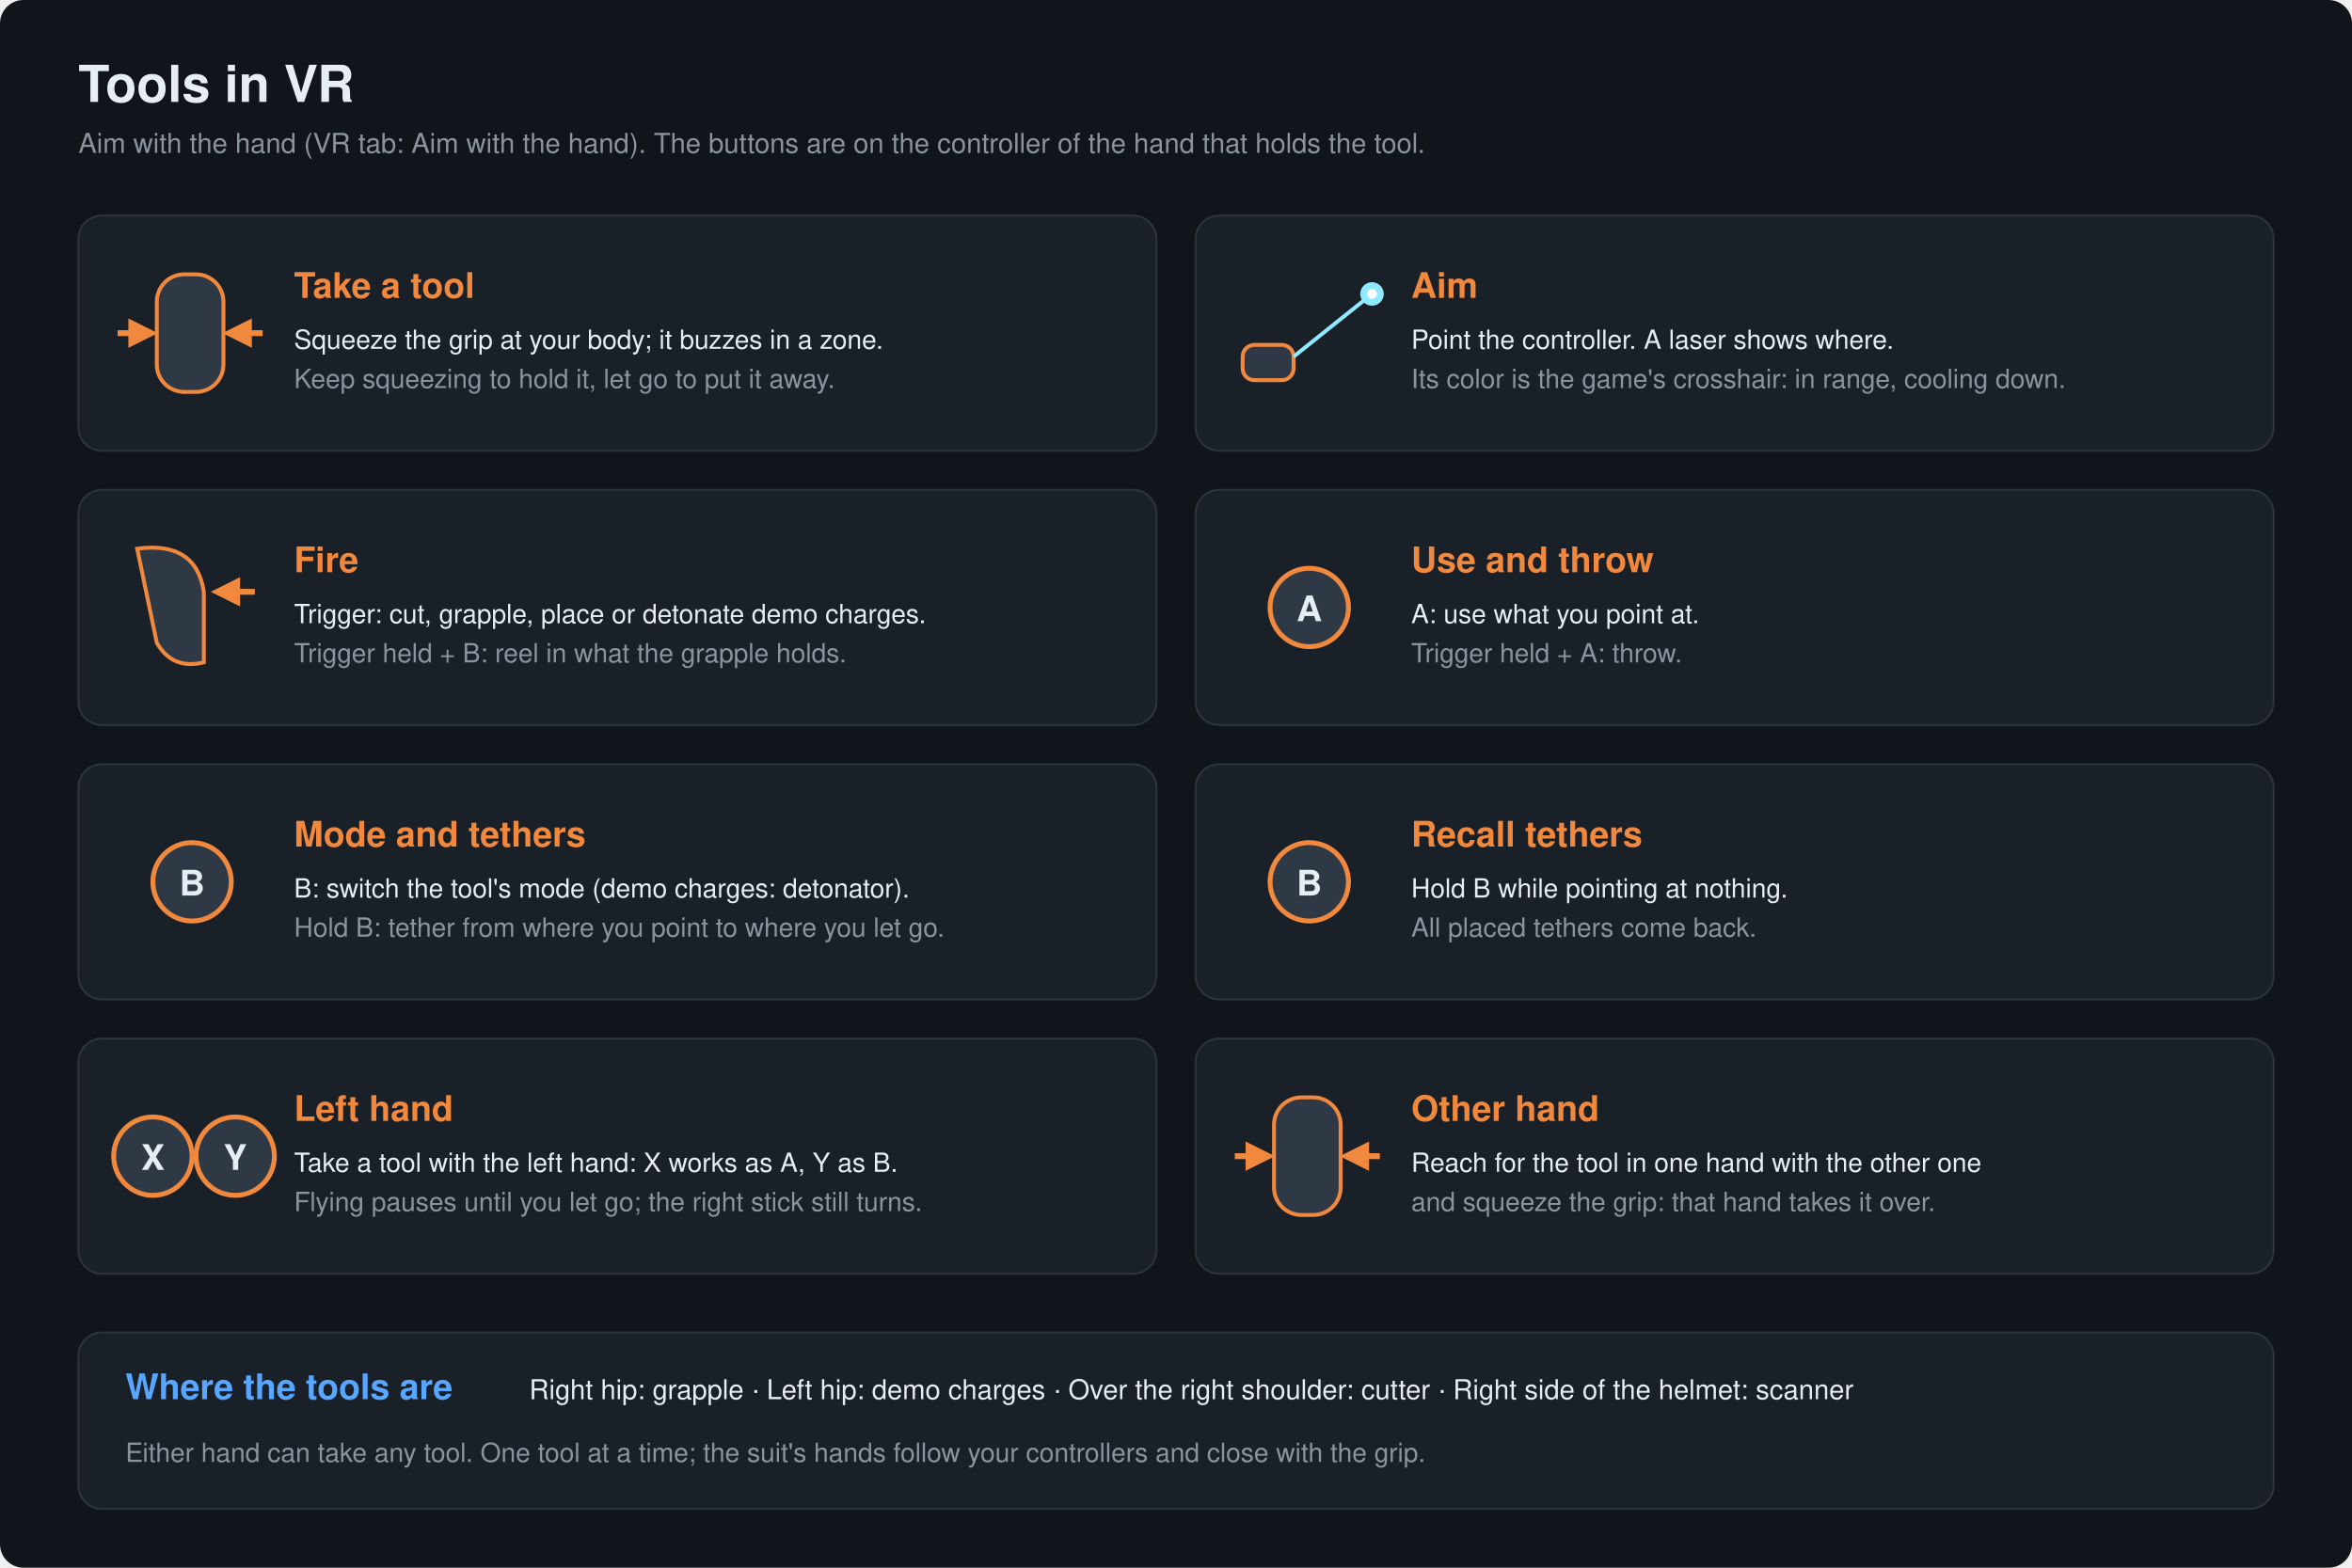
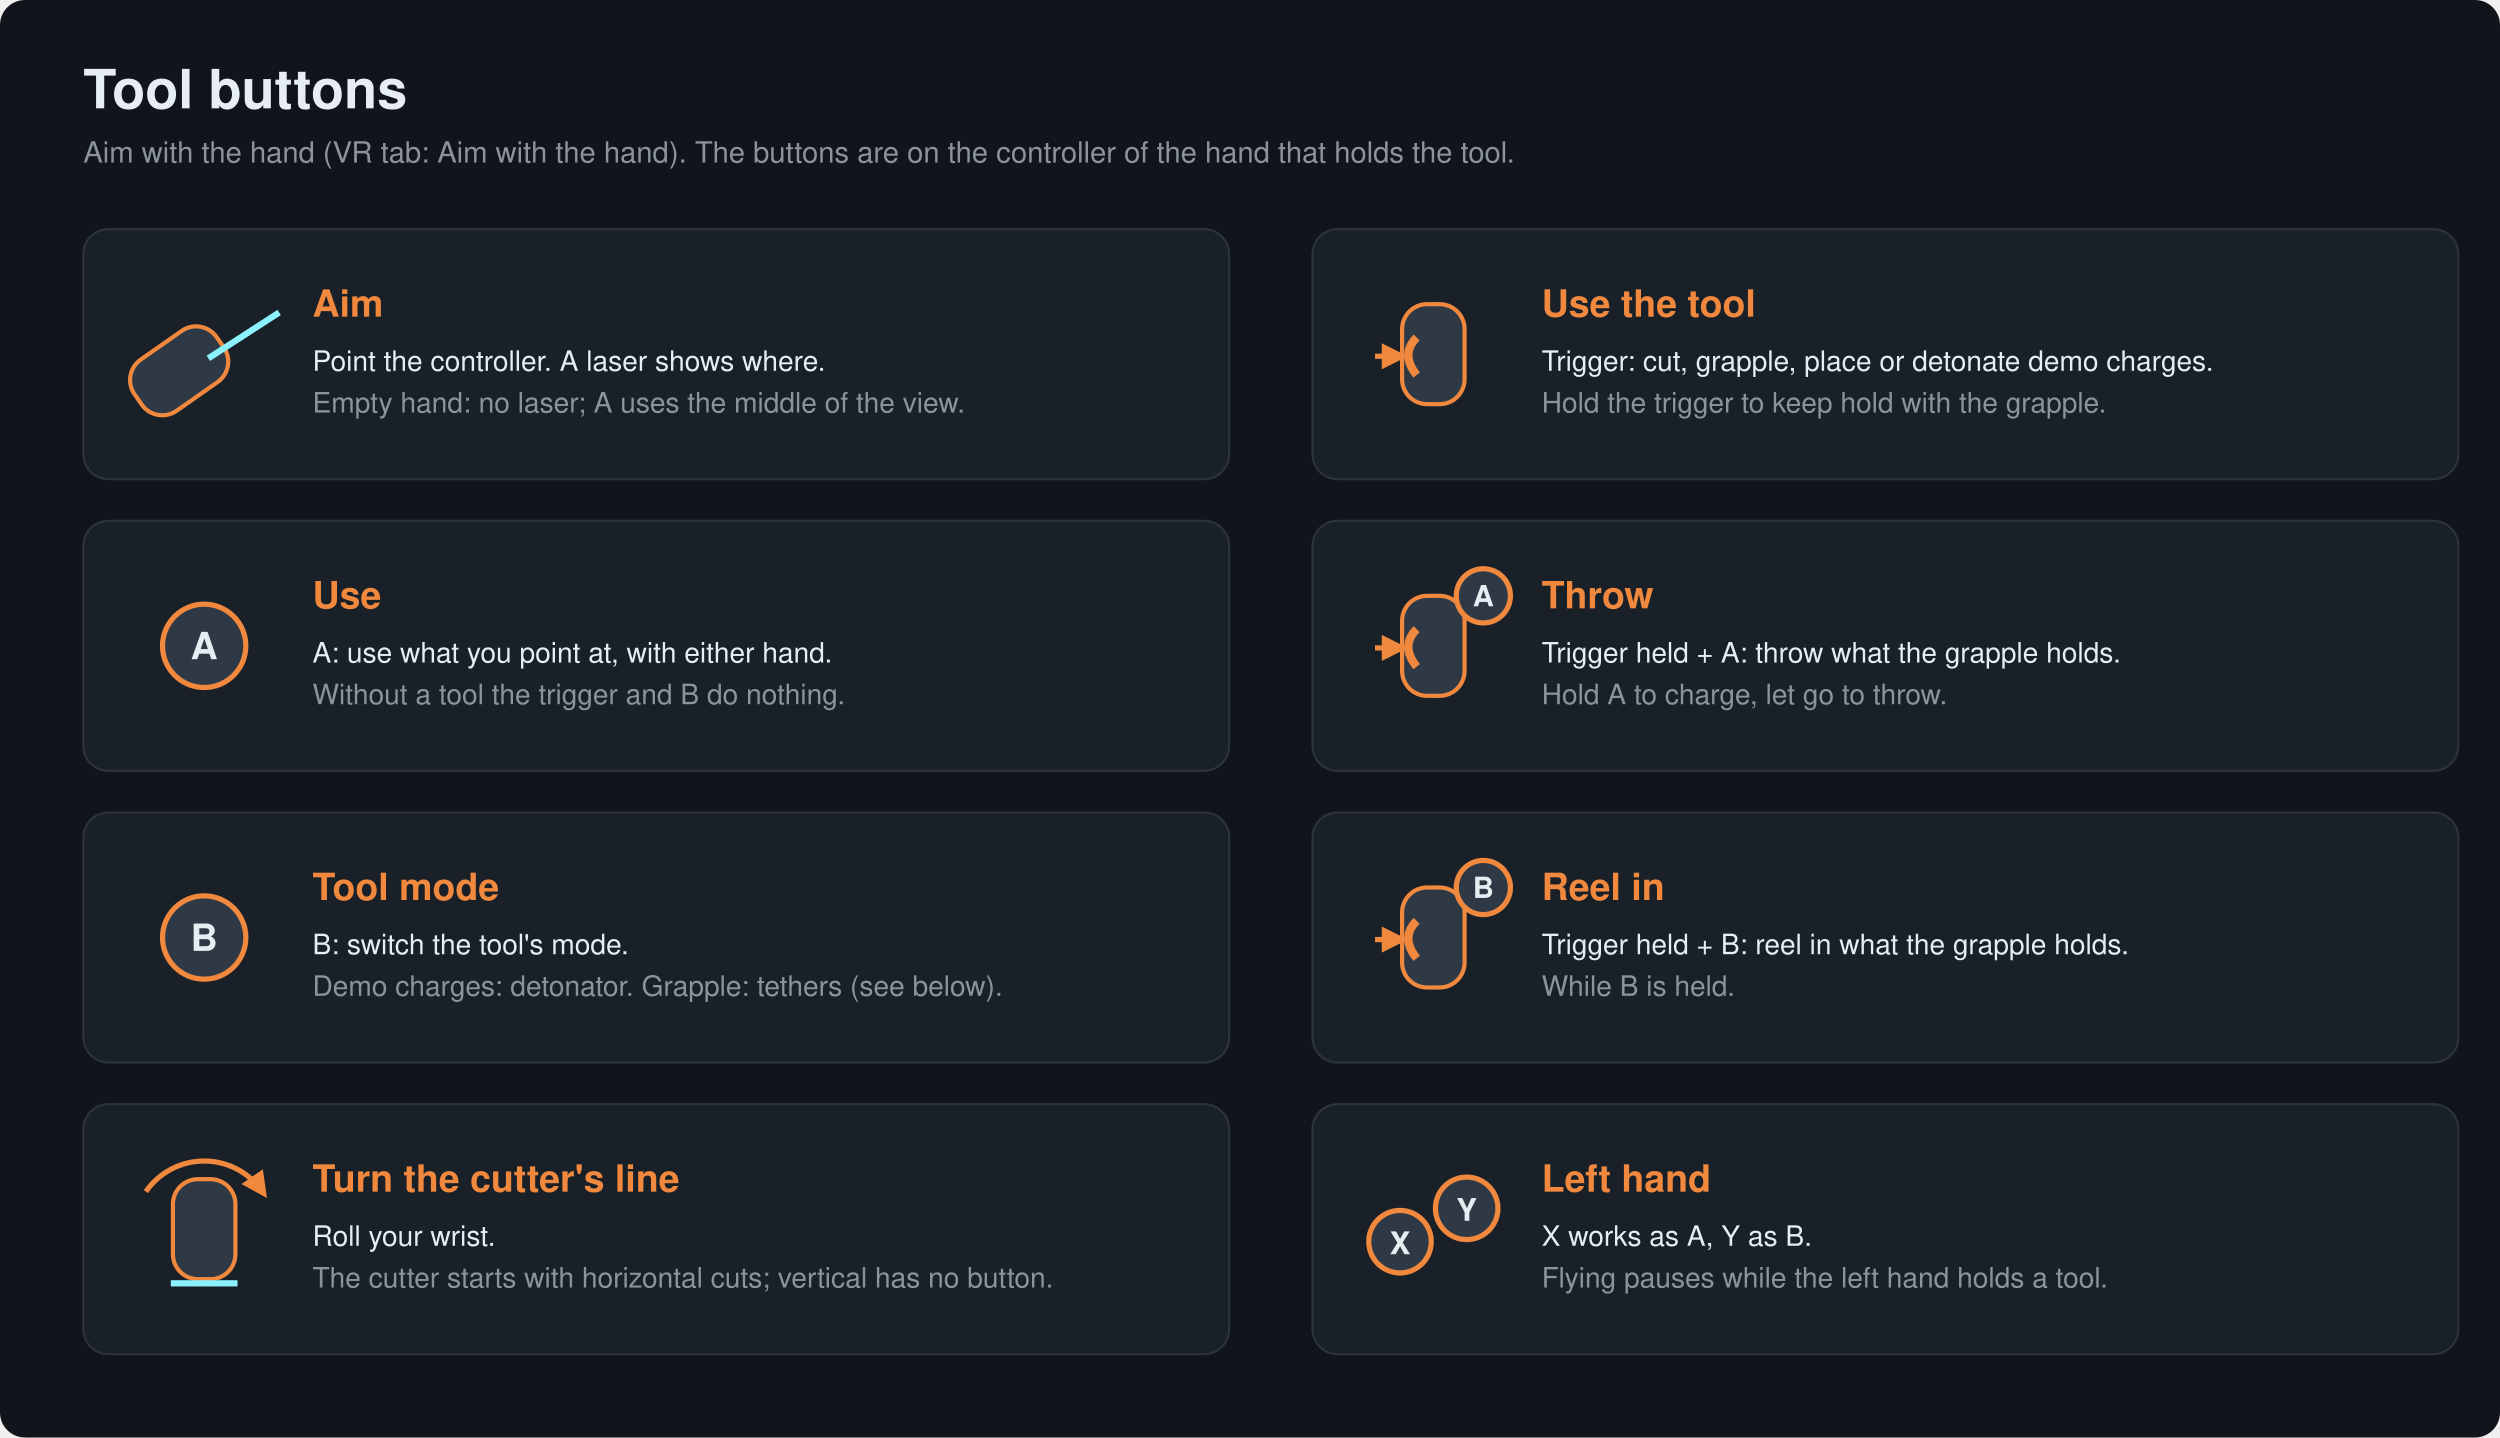
- <svg xmlns="http://www.w3.org/2000/svg" width="1200" height="800" viewBox="0 0 1200 800" role="img" aria-label="ShipbreakerVR tool controls">
-   <rect width="1200" height="800" rx="12" fill="#11151b" />
+ <svg xmlns="http://www.w3.org/2000/svg" width="1200" height="690" viewBox="0 0 1200 690" role="img" aria-label="ShipbreakerVR tool buttons">
+   <rect width="1200" height="690" rx="12" fill="#11151b" />
  <defs>
    <marker id="ah" viewBox="0 0 10 10" refX="7" refY="5" markerWidth="5" markerHeight="5" orient="auto-start-reverse">
      <path d="M0 0 L10 5 L0 10 z" fill="#f0883e" />
    </marker>
  </defs>
-   <text x="40" y="52" font-size="26" fill="#e6edf3" font-weight="bold" text-anchor="start" font-family="Segoe UI, Helvetica, Arial, sans-serif">Tools in VR</text>
+   <text x="40" y="52" font-size="26" fill="#e6edf3" font-weight="bold" text-anchor="start" font-family="Segoe UI, Helvetica, Arial, sans-serif">Tool buttons</text>
  <text x="40" y="78" font-size="14" fill="#8b949e" font-weight="normal" text-anchor="start" font-family="Segoe UI, Helvetica, Arial, sans-serif">Aim with the hand (VR tab: Aim with the hand). The buttons are on the controller of the hand that holds the tool.</text>
  <rect x="40" y="110" width="550" height="120" rx="12" fill="#1a2028" stroke="#2b333d" />
-   <rect x="80" y="140" width="34" height="60" rx="14" fill="#2f3945" stroke="#f0883e" stroke-width="2" />
-   <path d="M134 170 H118" stroke="#f0883e" stroke-width="3" marker-end="url(#ah)" />
-   <path d="M60 170 H76" stroke="#f0883e" stroke-width="3" marker-end="url(#ah)" />
-   <text x="150" y="152" font-size="18" fill="#f0883e" font-weight="bold" text-anchor="start" font-family="Segoe UI, Helvetica, Arial, sans-serif">Take a tool</text>
-   <text x="150" y="178" font-size="13.5" fill="#e6edf3" font-weight="normal" text-anchor="start" font-family="Segoe UI, Helvetica, Arial, sans-serif">Squeeze the grip at your body; it buzzes in a zone.</text>
-   <text x="150" y="198" font-size="13.5" fill="#8b949e" font-weight="normal" text-anchor="start" font-family="Segoe UI, Helvetica, Arial, sans-serif">Keep squeezing to hold it, let go to put it away.</text>
-   <rect x="610" y="110" width="550" height="120" rx="12" fill="#1a2028" stroke="#2b333d" />
-   <rect x="634" y="176" width="26" height="18" rx="6" fill="#2f3945" stroke="#f0883e" stroke-width="2" />
-   <path d="M660 182 L700 150" stroke="#8fe9ff" stroke-width="2" />
-   <circle cx="700" cy="150" r="6" fill="#8fe9ff" />
-   <circle cx="700" cy="150" r="2.5" fill="#ffffff" />
-   <text x="720" y="152" font-size="18" fill="#f0883e" font-weight="bold" text-anchor="start" font-family="Segoe UI, Helvetica, Arial, sans-serif">Aim</text>
-   <text x="720" y="178" font-size="13.5" fill="#e6edf3" font-weight="normal" text-anchor="start" font-family="Segoe UI, Helvetica, Arial, sans-serif">Point the controller. A laser shows where.</text>
-   <text x="720" y="198" font-size="13.5" fill="#8b949e" font-weight="normal" text-anchor="start" font-family="Segoe UI, Helvetica, Arial, sans-serif">Its color is the game's crosshair: in range, cooling down.</text>
+   <g transform="translate(60,132)">
+     <rect x="11" y="22" width="30" height="48" rx="12" fill="#2f3945" stroke="#f0883e" stroke-width="2" transform="rotate(55 26 46)" />
+     <path d="M40 40 L74 18" stroke="#8cf2ff" stroke-width="3" />
+   </g>
+   <text x="150" y="152" font-size="18" fill="#f0883e" font-weight="bold" text-anchor="start" font-family="Segoe UI, Helvetica, Arial, sans-serif">Aim</text>
+   <text x="150" y="178" font-size="13.5" fill="#e6edf3" font-weight="normal" text-anchor="start" font-family="Segoe UI, Helvetica, Arial, sans-serif">Point the controller. A laser shows where.</text>
+   <text x="150" y="198" font-size="13.5" fill="#8b949e" font-weight="normal" text-anchor="start" font-family="Segoe UI, Helvetica, Arial, sans-serif">Empty hand: no laser; A uses the middle of the view.</text>
+   <rect x="630" y="110" width="550" height="120" rx="12" fill="#1a2028" stroke="#2b333d" />
+   <g transform="translate(650,132)">
+     <rect x="23" y="14" width="30" height="48" rx="12" fill="#2f3945" stroke="#f0883e" stroke-width="2" transform="rotate(0 38 38)" />
+     <path d="M30 30 Q22 38 30 48" stroke="#f0883e" stroke-width="4" fill="none" />
+     <path d="M10 39 H22" stroke="#f0883e" stroke-width="2.5" fill="none" marker-end="url(#ah)" />
+   </g>
+   <text x="740" y="152" font-size="18" fill="#f0883e" font-weight="bold" text-anchor="start" font-family="Segoe UI, Helvetica, Arial, sans-serif">Use the tool</text>
+   <text x="740" y="178" font-size="13.5" fill="#e6edf3" font-weight="normal" text-anchor="start" font-family="Segoe UI, Helvetica, Arial, sans-serif">Trigger: cut, grapple, place or detonate demo charges.</text>
+   <text x="740" y="198" font-size="13.5" fill="#8b949e" font-weight="normal" text-anchor="start" font-family="Segoe UI, Helvetica, Arial, sans-serif">Hold the trigger to keep hold with the grapple.</text>
  <rect x="40" y="250" width="550" height="120" rx="12" fill="#1a2028" stroke="#2b333d" />
-   <path d="M70 280 Q100 276 104 302 L104 338 Q88 342 80 328 Z" fill="#2f3945" stroke="#f0883e" stroke-width="2" />
-   <path d="M130 302 H112" stroke="#f0883e" stroke-width="3" marker-end="url(#ah)" />
-   <text x="150" y="292" font-size="18" fill="#f0883e" font-weight="bold" text-anchor="start" font-family="Segoe UI, Helvetica, Arial, sans-serif">Fire</text>
-   <text x="150" y="318" font-size="13.5" fill="#e6edf3" font-weight="normal" text-anchor="start" font-family="Segoe UI, Helvetica, Arial, sans-serif">Trigger: cut, grapple, place or detonate demo charges.</text>
-   <text x="150" y="338" font-size="13.5" fill="#8b949e" font-weight="normal" text-anchor="start" font-family="Segoe UI, Helvetica, Arial, sans-serif">Trigger held + B: reel in what the grapple holds.</text>
-   <rect x="610" y="250" width="550" height="120" rx="12" fill="#1a2028" stroke="#2b333d" />
-   <circle cx="668" cy="310" r="20" fill="#2f3945" stroke="#f0883e" stroke-width="2.5" />
-   <text x="668" y="317" font-size="18" fill="#e6edf3" font-weight="bold" text-anchor="middle" font-family="Segoe UI, Helvetica, Arial, sans-serif">A</text>
-   <text x="720" y="292" font-size="18" fill="#f0883e" font-weight="bold" text-anchor="start" font-family="Segoe UI, Helvetica, Arial, sans-serif">Use and throw</text>
-   <text x="720" y="318" font-size="13.5" fill="#e6edf3" font-weight="normal" text-anchor="start" font-family="Segoe UI, Helvetica, Arial, sans-serif">A: use what you point at.</text>
-   <text x="720" y="338" font-size="13.5" fill="#8b949e" font-weight="normal" text-anchor="start" font-family="Segoe UI, Helvetica, Arial, sans-serif">Trigger held + A: throw.</text>
+   <g transform="translate(60,272)">
+     <circle cx="38" cy="38" r="20" fill="#2f3945" stroke="#f0883e" stroke-width="2.5" />
+     <text x="38" y="44.429" font-size="18" fill="#e6edf3" font-weight="bold" text-anchor="middle" font-family="Segoe UI, Helvetica, Arial, sans-serif">A</text>
+   </g>
+   <text x="150" y="292" font-size="18" fill="#f0883e" font-weight="bold" text-anchor="start" font-family="Segoe UI, Helvetica, Arial, sans-serif">Use</text>
+   <text x="150" y="318" font-size="13.5" fill="#e6edf3" font-weight="normal" text-anchor="start" font-family="Segoe UI, Helvetica, Arial, sans-serif">A: use what you point at, with either hand.</text>
+   <text x="150" y="338" font-size="13.5" fill="#8b949e" font-weight="normal" text-anchor="start" font-family="Segoe UI, Helvetica, Arial, sans-serif">Without a tool the trigger and B do nothing.</text>
+   <rect x="630" y="250" width="550" height="120" rx="12" fill="#1a2028" stroke="#2b333d" />
+   <g transform="translate(650,272)">
+     <rect x="23" y="14" width="30" height="48" rx="12" fill="#2f3945" stroke="#f0883e" stroke-width="2" transform="rotate(0 38 38)" />
+     <path d="M30 30 Q22 38 30 48" stroke="#f0883e" stroke-width="4" fill="none" />
+     <path d="M10 39 H22" stroke="#f0883e" stroke-width="2.5" fill="none" marker-end="url(#ah)" />
+     <circle cx="62" cy="14" r="13" fill="#2f3945" stroke="#f0883e" stroke-width="2.5" />
+     <text x="62" y="19" font-size="14" fill="#e6edf3" font-weight="bold" text-anchor="middle" font-family="Segoe UI, Helvetica, Arial, sans-serif">A</text>
+   </g>
+   <text x="740" y="292" font-size="18" fill="#f0883e" font-weight="bold" text-anchor="start" font-family="Segoe UI, Helvetica, Arial, sans-serif">Throw</text>
+   <text x="740" y="318" font-size="13.5" fill="#e6edf3" font-weight="normal" text-anchor="start" font-family="Segoe UI, Helvetica, Arial, sans-serif">Trigger held + A: throw what the grapple holds.</text>
+   <text x="740" y="338" font-size="13.5" fill="#8b949e" font-weight="normal" text-anchor="start" font-family="Segoe UI, Helvetica, Arial, sans-serif">Hold A to charge, let go to throw.</text>
  <rect x="40" y="390" width="550" height="120" rx="12" fill="#1a2028" stroke="#2b333d" />
-   <circle cx="98" cy="450" r="20" fill="#2f3945" stroke="#f0883e" stroke-width="2.5" />
-   <text x="98" y="457" font-size="18" fill="#e6edf3" font-weight="bold" text-anchor="middle" font-family="Segoe UI, Helvetica, Arial, sans-serif">B</text>
-   <text x="150" y="432" font-size="18" fill="#f0883e" font-weight="bold" text-anchor="start" font-family="Segoe UI, Helvetica, Arial, sans-serif">Mode and tethers</text>
-   <text x="150" y="458" font-size="13.5" fill="#e6edf3" font-weight="normal" text-anchor="start" font-family="Segoe UI, Helvetica, Arial, sans-serif">B: switch the tool's mode (demo charges: detonator).</text>
-   <text x="150" y="478" font-size="13.5" fill="#8b949e" font-weight="normal" text-anchor="start" font-family="Segoe UI, Helvetica, Arial, sans-serif">Hold B: tether from where you point to where you let go.</text>
-   <rect x="610" y="390" width="550" height="120" rx="12" fill="#1a2028" stroke="#2b333d" />
-   <circle cx="668" cy="450" r="20" fill="#2f3945" stroke="#f0883e" stroke-width="2.5" />
-   <text x="668" y="457" font-size="18" fill="#e6edf3" font-weight="bold" text-anchor="middle" font-family="Segoe UI, Helvetica, Arial, sans-serif">B</text>
-   <text x="720" y="432" font-size="18" fill="#f0883e" font-weight="bold" text-anchor="start" font-family="Segoe UI, Helvetica, Arial, sans-serif">Recall tethers</text>
-   <text x="720" y="458" font-size="13.5" fill="#e6edf3" font-weight="normal" text-anchor="start" font-family="Segoe UI, Helvetica, Arial, sans-serif">Hold B while pointing at nothing.</text>
-   <text x="720" y="478" font-size="13.5" fill="#8b949e" font-weight="normal" text-anchor="start" font-family="Segoe UI, Helvetica, Arial, sans-serif">All placed tethers come back.</text>
+   <g transform="translate(60,412)">
+     <circle cx="38" cy="38" r="20" fill="#2f3945" stroke="#f0883e" stroke-width="2.5" />
+     <text x="38" y="44.429" font-size="18" fill="#e6edf3" font-weight="bold" text-anchor="middle" font-family="Segoe UI, Helvetica, Arial, sans-serif">B</text>
+   </g>
+   <text x="150" y="432" font-size="18" fill="#f0883e" font-weight="bold" text-anchor="start" font-family="Segoe UI, Helvetica, Arial, sans-serif">Tool mode</text>
+   <text x="150" y="458" font-size="13.5" fill="#e6edf3" font-weight="normal" text-anchor="start" font-family="Segoe UI, Helvetica, Arial, sans-serif">B: switch the tool's mode.</text>
+   <text x="150" y="478" font-size="13.5" fill="#8b949e" font-weight="normal" text-anchor="start" font-family="Segoe UI, Helvetica, Arial, sans-serif">Demo charges: detonator. Grapple: tethers (see below).</text>
+   <rect x="630" y="390" width="550" height="120" rx="12" fill="#1a2028" stroke="#2b333d" />
+   <g transform="translate(650,412)">
+     <rect x="23" y="14" width="30" height="48" rx="12" fill="#2f3945" stroke="#f0883e" stroke-width="2" transform="rotate(0 38 38)" />
+     <path d="M30 30 Q22 38 30 48" stroke="#f0883e" stroke-width="4" fill="none" />
+     <path d="M10 39 H22" stroke="#f0883e" stroke-width="2.5" fill="none" marker-end="url(#ah)" />
+     <circle cx="62" cy="14" r="13" fill="#2f3945" stroke="#f0883e" stroke-width="2.5" />
+     <text x="62" y="19" font-size="14" fill="#e6edf3" font-weight="bold" text-anchor="middle" font-family="Segoe UI, Helvetica, Arial, sans-serif">B</text>
+   </g>
+   <text x="740" y="432" font-size="18" fill="#f0883e" font-weight="bold" text-anchor="start" font-family="Segoe UI, Helvetica, Arial, sans-serif">Reel in</text>
+   <text x="740" y="458" font-size="13.5" fill="#e6edf3" font-weight="normal" text-anchor="start" font-family="Segoe UI, Helvetica, Arial, sans-serif">Trigger held + B: reel in what the grapple holds.</text>
+   <text x="740" y="478" font-size="13.5" fill="#8b949e" font-weight="normal" text-anchor="start" font-family="Segoe UI, Helvetica, Arial, sans-serif">While B is held.</text>
  <rect x="40" y="530" width="550" height="120" rx="12" fill="#1a2028" stroke="#2b333d" />
-   <circle cx="78" cy="590" r="20" fill="#2f3945" stroke="#f0883e" stroke-width="2.5" />
-   <text x="78" y="597" font-size="18" fill="#e6edf3" font-weight="bold" text-anchor="middle" font-family="Segoe UI, Helvetica, Arial, sans-serif">X</text>
-   <circle cx="120" cy="590" r="20" fill="#2f3945" stroke="#f0883e" stroke-width="2.5" />
-   <text x="120" y="597" font-size="18" fill="#e6edf3" font-weight="bold" text-anchor="middle" font-family="Segoe UI, Helvetica, Arial, sans-serif">Y</text>
-   <text x="150" y="572" font-size="18" fill="#f0883e" font-weight="bold" text-anchor="start" font-family="Segoe UI, Helvetica, Arial, sans-serif">Left hand</text>
-   <text x="150" y="598" font-size="13.5" fill="#e6edf3" font-weight="normal" text-anchor="start" font-family="Segoe UI, Helvetica, Arial, sans-serif">Take a tool with the left hand: X works as A, Y as B.</text>
-   <text x="150" y="618" font-size="13.5" fill="#8b949e" font-weight="normal" text-anchor="start" font-family="Segoe UI, Helvetica, Arial, sans-serif">Flying pauses until you let go; the right stick still turns.</text>
-   <rect x="610" y="530" width="550" height="120" rx="12" fill="#1a2028" stroke="#2b333d" />
-   <rect x="650" y="560" width="34" height="60" rx="14" fill="#2f3945" stroke="#f0883e" stroke-width="2" />
-   <path d="M704 590 H688" stroke="#f0883e" stroke-width="3" marker-end="url(#ah)" />
-   <path d="M630 590 H646" stroke="#f0883e" stroke-width="3" marker-end="url(#ah)" />
-   <text x="720" y="572" font-size="18" fill="#f0883e" font-weight="bold" text-anchor="start" font-family="Segoe UI, Helvetica, Arial, sans-serif">Other hand</text>
-   <text x="720" y="598" font-size="13.5" fill="#e6edf3" font-weight="normal" text-anchor="start" font-family="Segoe UI, Helvetica, Arial, sans-serif">Reach for the tool in one hand with the other one</text>
-   <text x="720" y="618" font-size="13.5" fill="#8b949e" font-weight="normal" text-anchor="start" font-family="Segoe UI, Helvetica, Arial, sans-serif">and squeeze the grip: that hand takes it over.</text>
-   <rect x="40" y="680" width="1120" height="90" rx="12" fill="#1a2028" stroke="#2b333d" />
-   <text x="64" y="714" font-size="18" fill="#58a6ff" font-weight="bold" text-anchor="start" font-family="Segoe UI, Helvetica, Arial, sans-serif">Where the tools are</text>
-   <text x="270" y="714" font-size="14" fill="#e6edf3" font-weight="normal" text-anchor="start" font-family="Segoe UI, Helvetica, Arial, sans-serif">Right hip: grapple   ·   Left hip: demo charges   ·   Over the right shoulder: cutter   ·   Right side of the helmet: scanner</text>
-   <text x="64" y="746" font-size="13.5" fill="#8b949e" font-weight="normal" text-anchor="start" font-family="Segoe UI, Helvetica, Arial, sans-serif">Either hand can take any tool. One tool at a time; the suit's hands follow your controllers and close with the grip.</text>
+   <g transform="translate(60,552)">
+     <rect x="23" y="14" width="30" height="48" rx="12" fill="#2f3945" stroke="#f0883e" stroke-width="2" transform="rotate(0 38 38)" />
+     <path d="M10 20 A34 34 0 0 1 66 20" stroke="#f0883e" stroke-width="2.5" fill="none" marker-end="url(#ah)" />
+     <path d="M22 64 H54" stroke="#8cf2ff" stroke-width="3" />
+   </g>
+   <text x="150" y="572" font-size="18" fill="#f0883e" font-weight="bold" text-anchor="start" font-family="Segoe UI, Helvetica, Arial, sans-serif">Turn the cutter's line</text>
+   <text x="150" y="598" font-size="13.5" fill="#e6edf3" font-weight="normal" text-anchor="start" font-family="Segoe UI, Helvetica, Arial, sans-serif">Roll your wrist.</text>
+   <text x="150" y="618" font-size="13.5" fill="#8b949e" font-weight="normal" text-anchor="start" font-family="Segoe UI, Helvetica, Arial, sans-serif">The cutter starts with horizontal cuts; vertical has no button.</text>
+   <rect x="630" y="530" width="550" height="120" rx="12" fill="#1a2028" stroke="#2b333d" />
+   <g transform="translate(650,552)">
+     <circle cx="22" cy="44" r="15" fill="#2f3945" stroke="#f0883e" stroke-width="2.5" />
+     <text x="22" y="50" font-size="15" fill="#e6edf3" font-weight="bold" text-anchor="middle" font-family="Segoe UI, Helvetica, Arial, sans-serif">X</text>
+     <circle cx="54" cy="28" r="15" fill="#2f3945" stroke="#f0883e" stroke-width="2.5" />
+     <text x="54" y="34" font-size="15" fill="#e6edf3" font-weight="bold" text-anchor="middle" font-family="Segoe UI, Helvetica, Arial, sans-serif">Y</text>
+   </g>
+   <text x="740" y="572" font-size="18" fill="#f0883e" font-weight="bold" text-anchor="start" font-family="Segoe UI, Helvetica, Arial, sans-serif">Left hand</text>
+   <text x="740" y="598" font-size="13.5" fill="#e6edf3" font-weight="normal" text-anchor="start" font-family="Segoe UI, Helvetica, Arial, sans-serif">X works as A, Y as B.</text>
+   <text x="740" y="618" font-size="13.5" fill="#8b949e" font-weight="normal" text-anchor="start" font-family="Segoe UI, Helvetica, Arial, sans-serif">Flying pauses while the left hand holds a tool.</text>
</svg>
